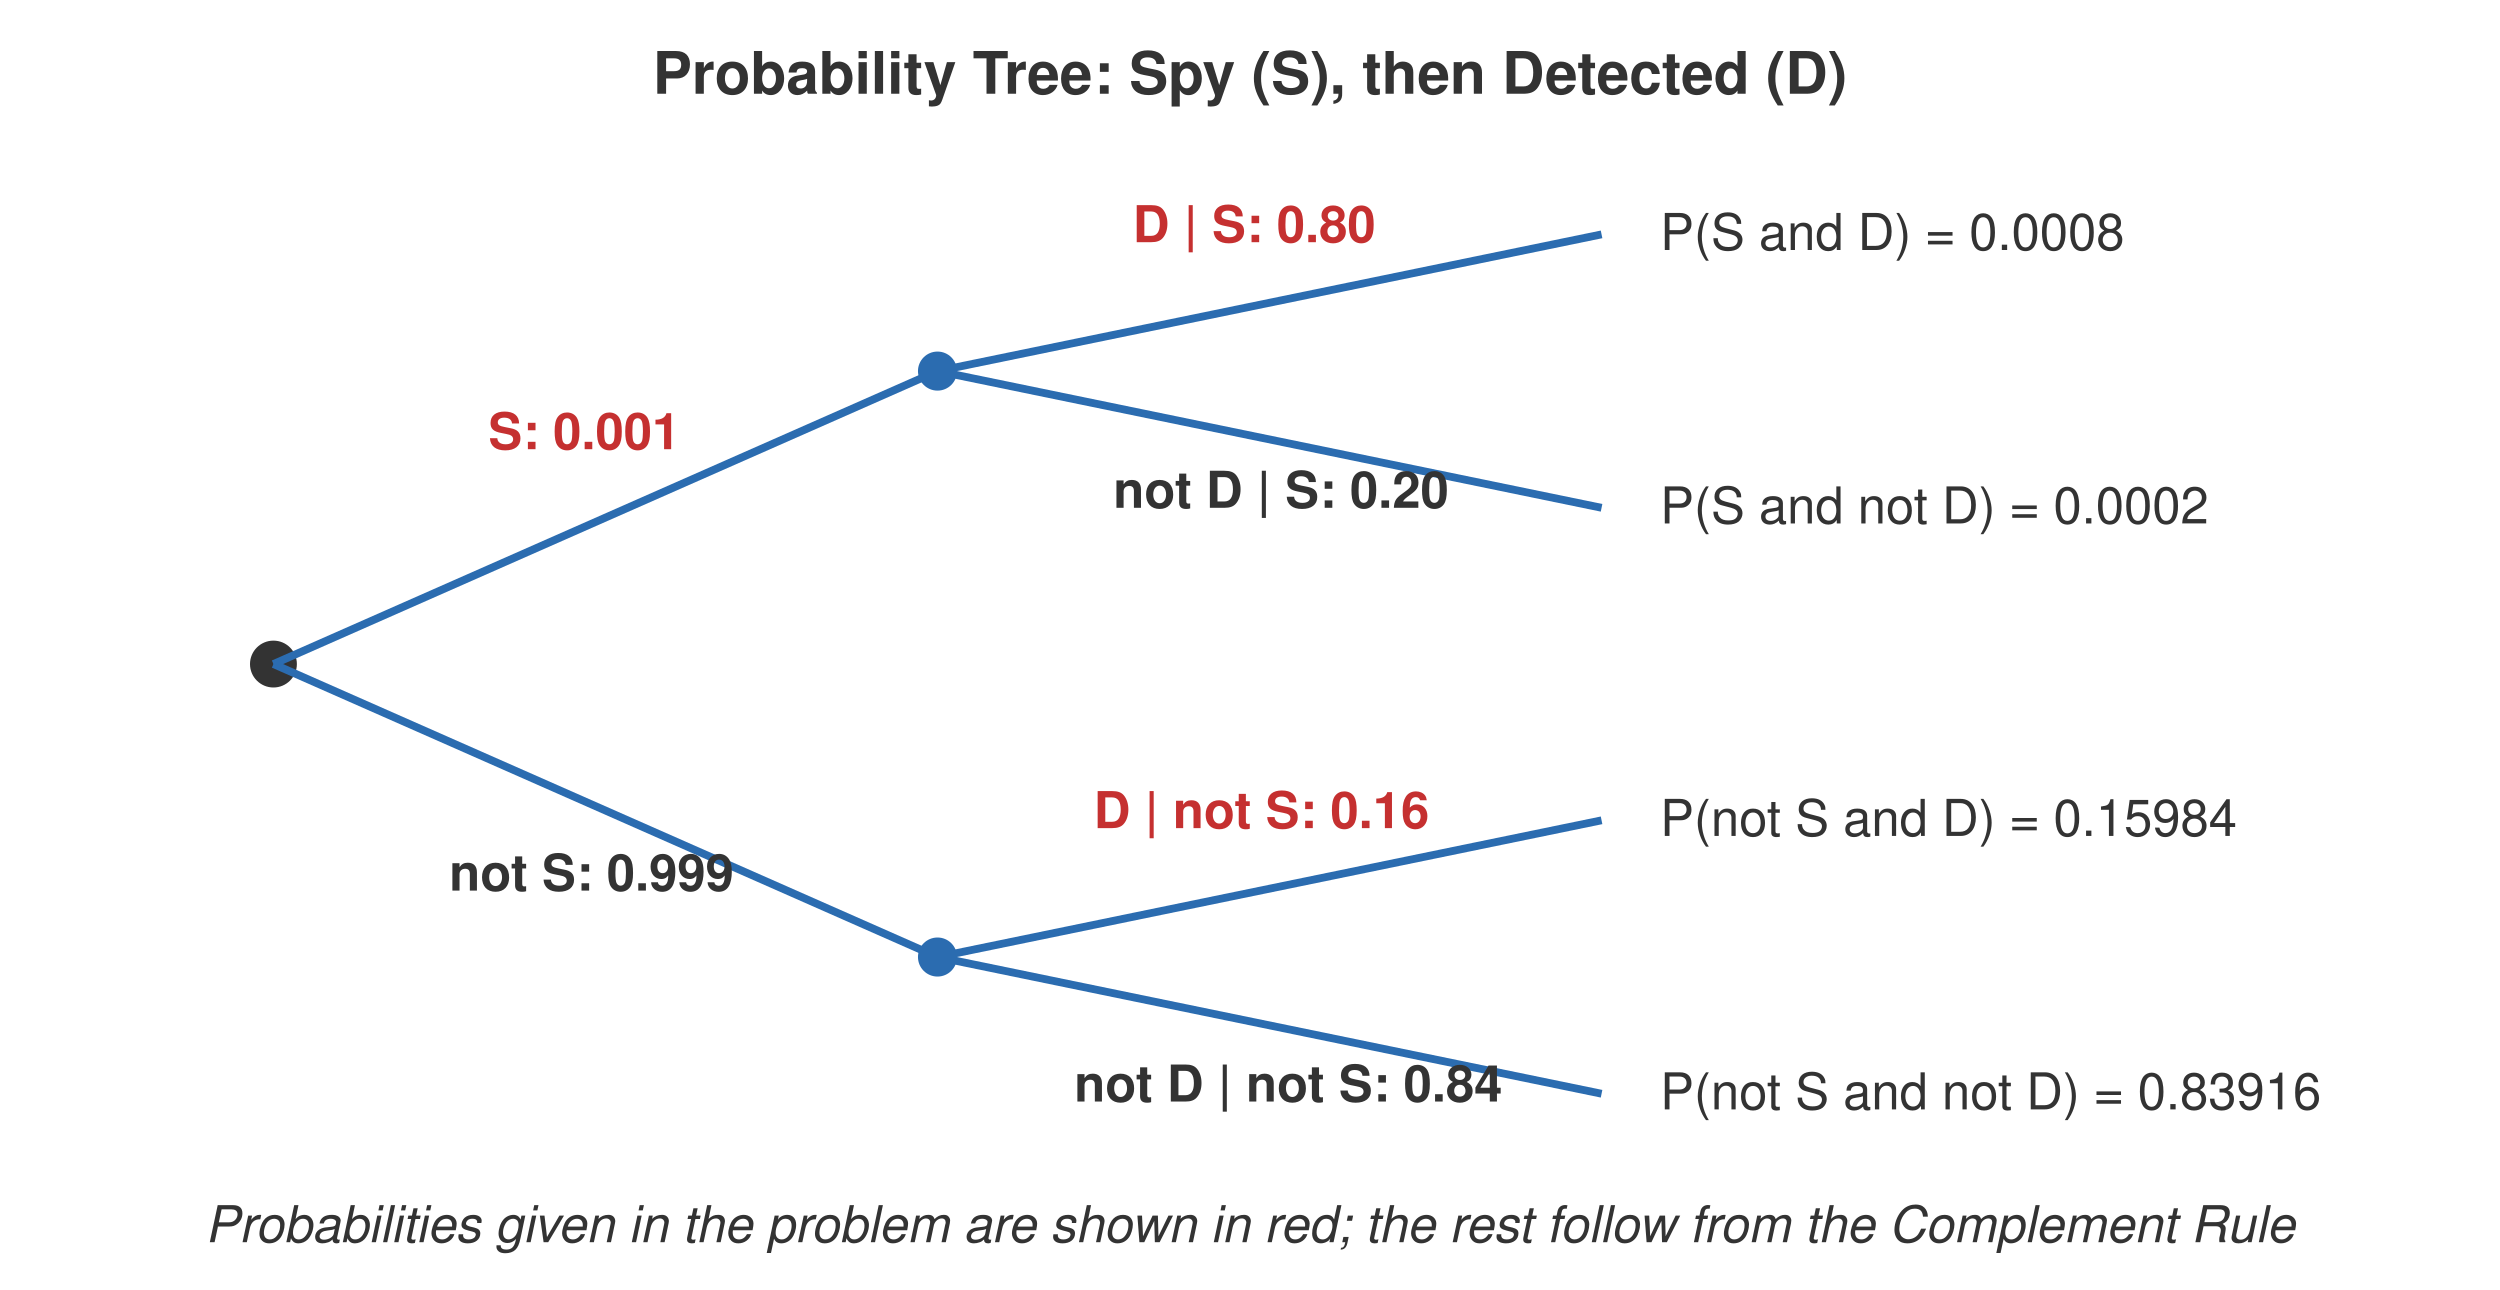
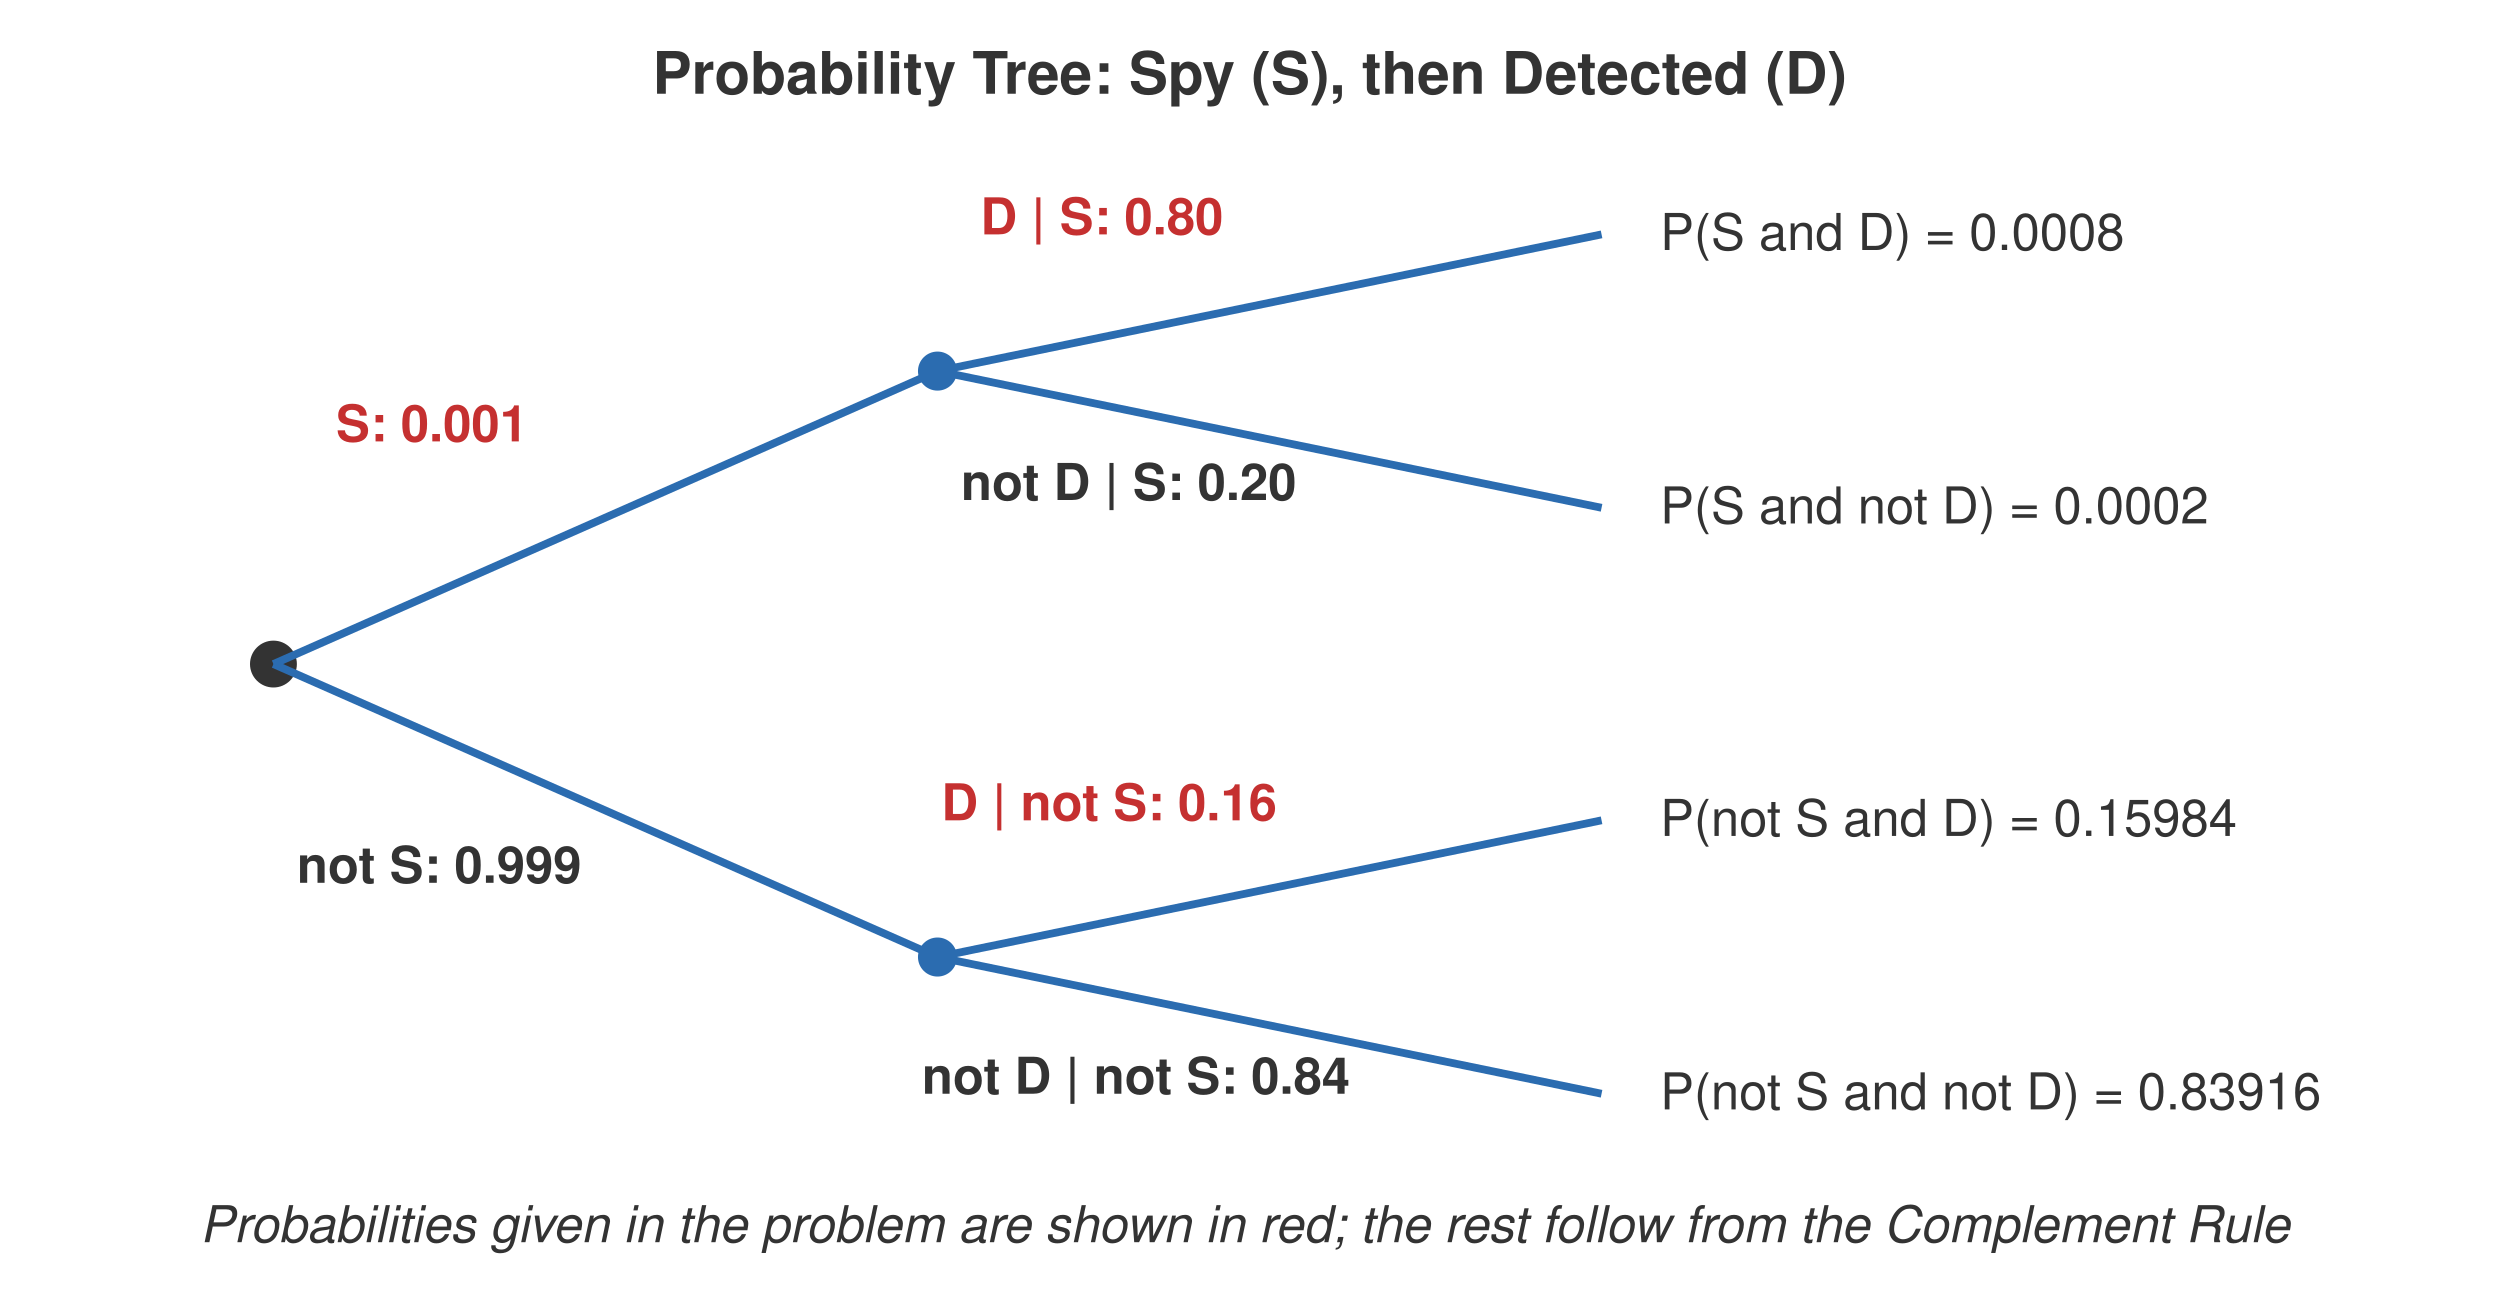
- <svg xmlns="http://www.w3.org/2000/svg" viewBox="0 0 640 330" font-family="Helvetica, Arial, sans-serif" fill="#333333">
-   <text x="320" y="24" text-anchor="middle" font-size="15" font-weight="bold">Probability Tree: Spy (S), then Detected (D)</text>
-   <circle cx="70" cy="170" r="6" fill="#333333" />
-   <g stroke="#2b6cb0" stroke-width="2" fill="none">
-     <line x1="70" y1="170" x2="240" y2="95" />
-     <line x1="70" y1="170" x2="240" y2="245" />
-     <line x1="240" y1="95" x2="410" y2="60" />
-     <line x1="240" y1="95" x2="410" y2="130" />
-     <line x1="240" y1="245" x2="410" y2="210" />
-     <line x1="240" y1="245" x2="410" y2="280" />
+ <svg xmlns="http://www.w3.org/2000/svg" id="Layer_1" version="1.1" viewBox="0 0 640 330">
+   <defs>
+     <style>
+       .st0 {
+         font-family: Helvetica-Oblique, Helvetica;
+         font-style: oblique;
+       }
+ 
+       .st0, .st1, .st2, .st3, .st4 {
+         isolation: isolate;
+       }
+ 
+       .st0, .st1, .st3, .st5, .st4 {
+         fill: #333;
+       }
+ 
+       .st0, .st2, .st3, .st4 {
+         font-size: 13px;
+       }
+ 
+       .st1 {
+         font-size: 15px;
+       }
+ 
+       .st1, .st2, .st3 {
+         font-family: Helvetica-Bold, Helvetica;
+         font-weight: 700;
+       }
+ 
+       .st6 {
+         fill: none;
+         stroke: #2b6cb0;
+         stroke-width: 2px;
+       }
+ 
+       .st2 {
+         fill: #c53030;
+       }
+ 
+       .st7 {
+         fill: #2b6cb0;
+       }
+ 
+       .st4 {
+         font-family: Helvetica, Helvetica;
+       }
+     </style>
+   </defs>
+   <text class="st1" transform="translate(167.06 24)">
+     <tspan x="0" y="0">Probability Tree: Spy (S), then Detected (D)</tspan>
+   </text>
+   <circle class="st5" cx="70" cy="170" r="6" />
+   <g>
+     <line class="st6" x1="70" y1="170" x2="240" y2="95" />
+     <line class="st6" x1="70" y1="170" x2="240" y2="245" />
+     <line class="st6" x1="240" y1="95" x2="410" y2="60" />
+     <line class="st6" x1="240" y1="95" x2="410" y2="130" />
+     <line class="st6" x1="240" y1="245" x2="410" y2="210" />
+     <line class="st6" x1="240" y1="245" x2="410" y2="280" />
  </g>
-   <circle cx="240" cy="95" r="5" fill="#2b6cb0" />
-   <circle cx="240" cy="245" r="5" fill="#2b6cb0" />
-   <g font-size="13" font-weight="bold">
-     <text x="125" y="115" fill="#c53030">S: 0.001</text>
-     <text x="115" y="228">not S: 0.999</text>
-     <text x="290" y="62" fill="#c53030">D | S: 0.80</text>
-     <text x="285" y="130">not D | S: 0.20</text>
-     <text x="280" y="212" fill="#c53030">D | not S: 0.16</text>
-     <text x="275" y="282">not D | not S: 0.84</text>
+   <circle class="st7" cx="240" cy="95" r="5" />
+   <circle class="st7" cx="240" cy="245" r="5" />
+   <g>
+     <text class="st2" transform="translate(86 113)">
+       <tspan x="0" y="0">S: 0.001</tspan>
+     </text>
+     <text class="st3" transform="translate(76 226)">
+       <tspan x="0" y="0">not S: 0.999</tspan>
+     </text>
+     <text class="st2" transform="translate(251 60)">
+       <tspan x="0" y="0">D | S: 0.80</tspan>
+     </text>
+     <text class="st3" transform="translate(246 128)">
+       <tspan x="0" y="0">not D | S: 0.20</tspan>
+     </text>
+     <text class="st2" transform="translate(241 210)">
+       <tspan x="0" y="0">D | not S: 0.16</tspan>
+     </text>
+     <text class="st3" transform="translate(236 280)">
+       <tspan x="0" y="0">not D | not S: 0.84</tspan>
+     </text>
  </g>
-   <g font-size="13">
-     <text x="425" y="64">P(S and D) = 0.0008</text>
-     <text x="425" y="134">P(S and not D) = 0.0002</text>
-     <text x="425" y="214">P(not S and D) = 0.15984</text>
-     <text x="425" y="284">P(not S and not D) = 0.83916</text>
+   <g>
+     <text class="st4" transform="translate(425 64)">
+       <tspan x="0" y="0">P(S and D) = 0.0008</tspan>
+     </text>
+     <text class="st4" transform="translate(425 134)">
+       <tspan x="0" y="0">P(S and not D) = 0.0002</tspan>
+     </text>
+     <text class="st4" transform="translate(425 214)">
+       <tspan x="0" y="0">P(not S and D) = 0.15984</tspan>
+     </text>
+     <text class="st4" transform="translate(425 284)">
+       <tspan x="0" y="0">P(not S and not D) = 0.83916</tspan>
+     </text>
  </g>
-   <text x="320" y="318" text-anchor="middle" font-size="13" font-style="italic">Probabilities given in the problem are shown in red; the rest follow from the Complement Rule</text>
+   <text class="st0" transform="translate(51.2 318)">
+     <tspan x="0" y="0">Probabilities given in the problem are shown in red; the rest follow from the Complement Rule</tspan>
+   </text>
</svg>
